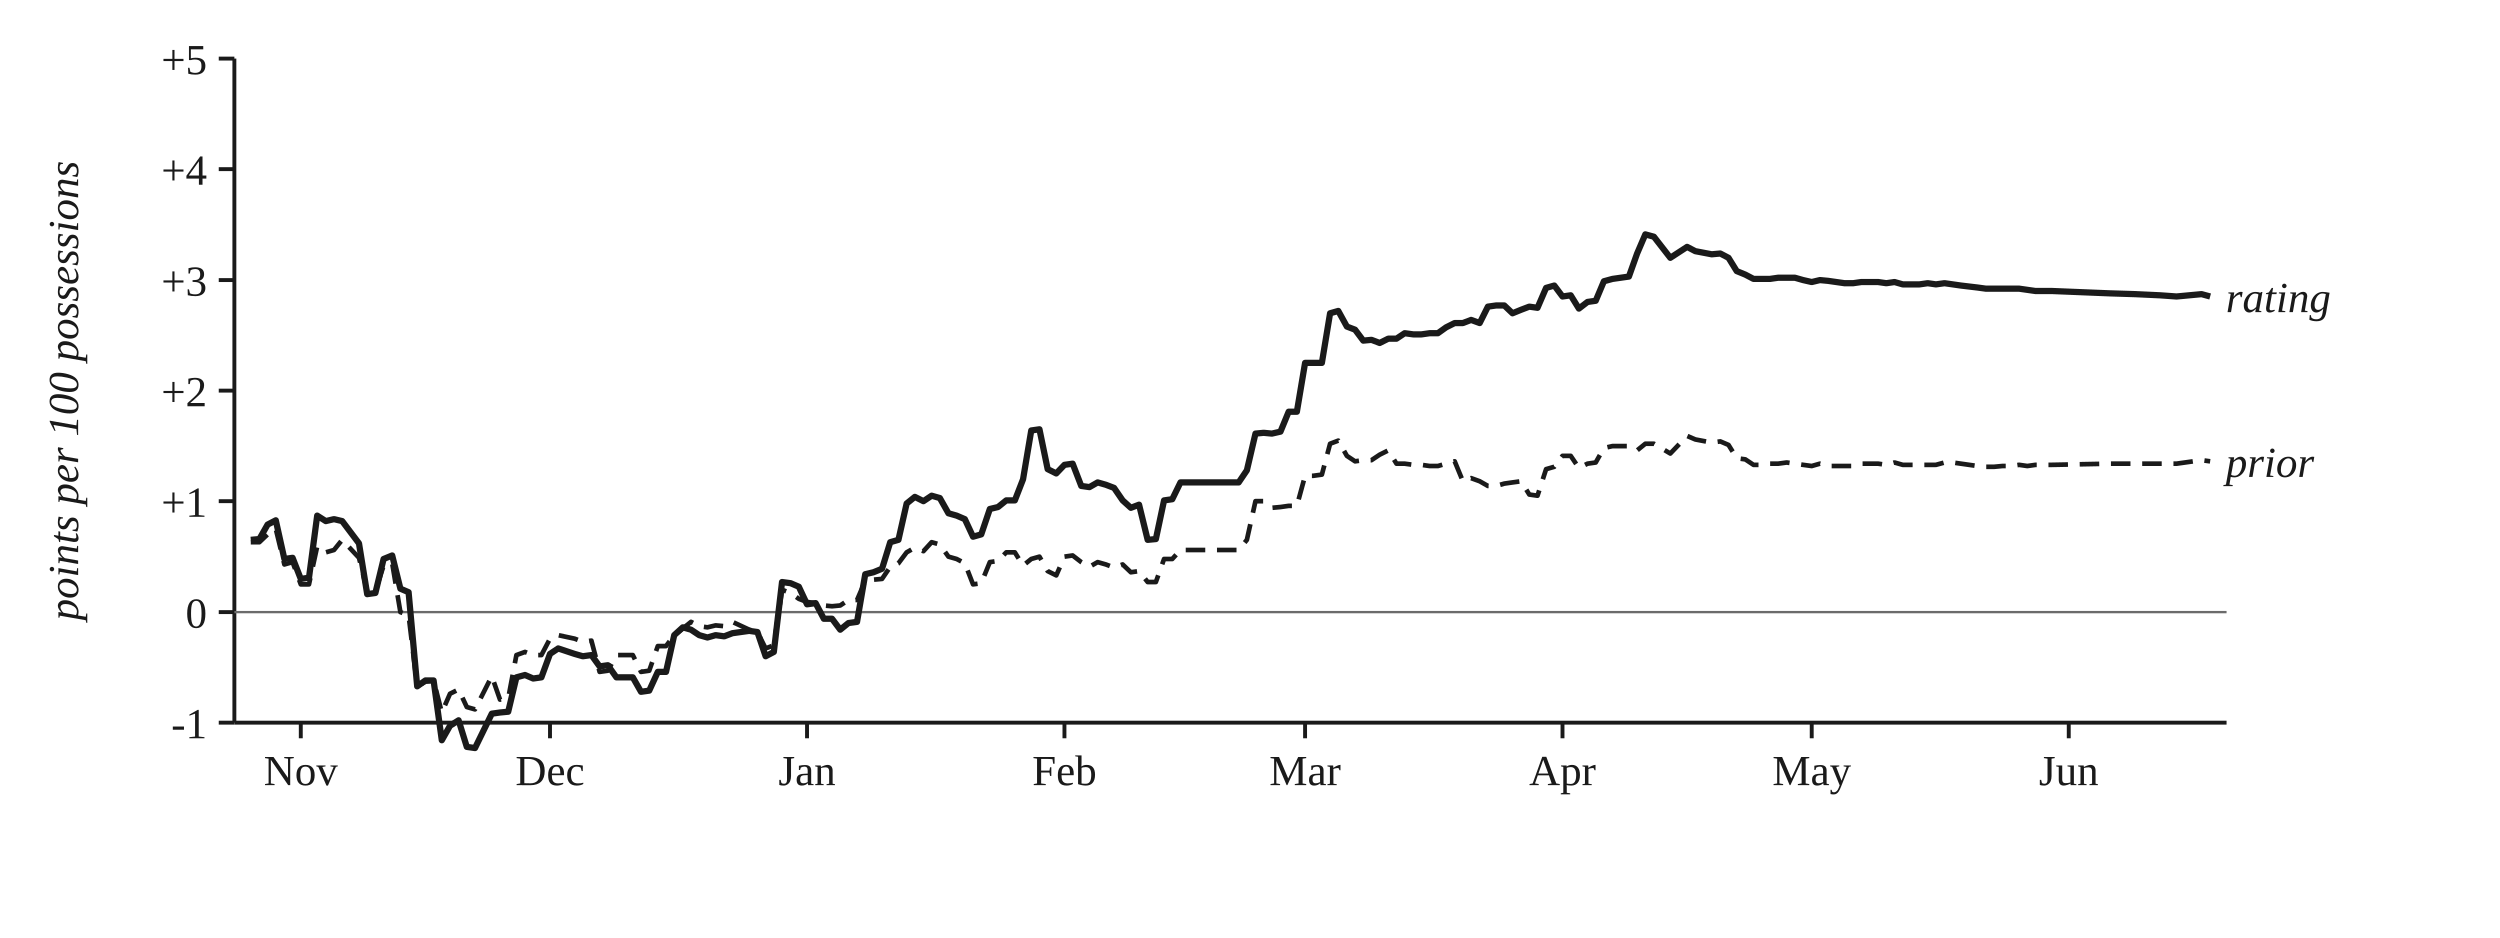
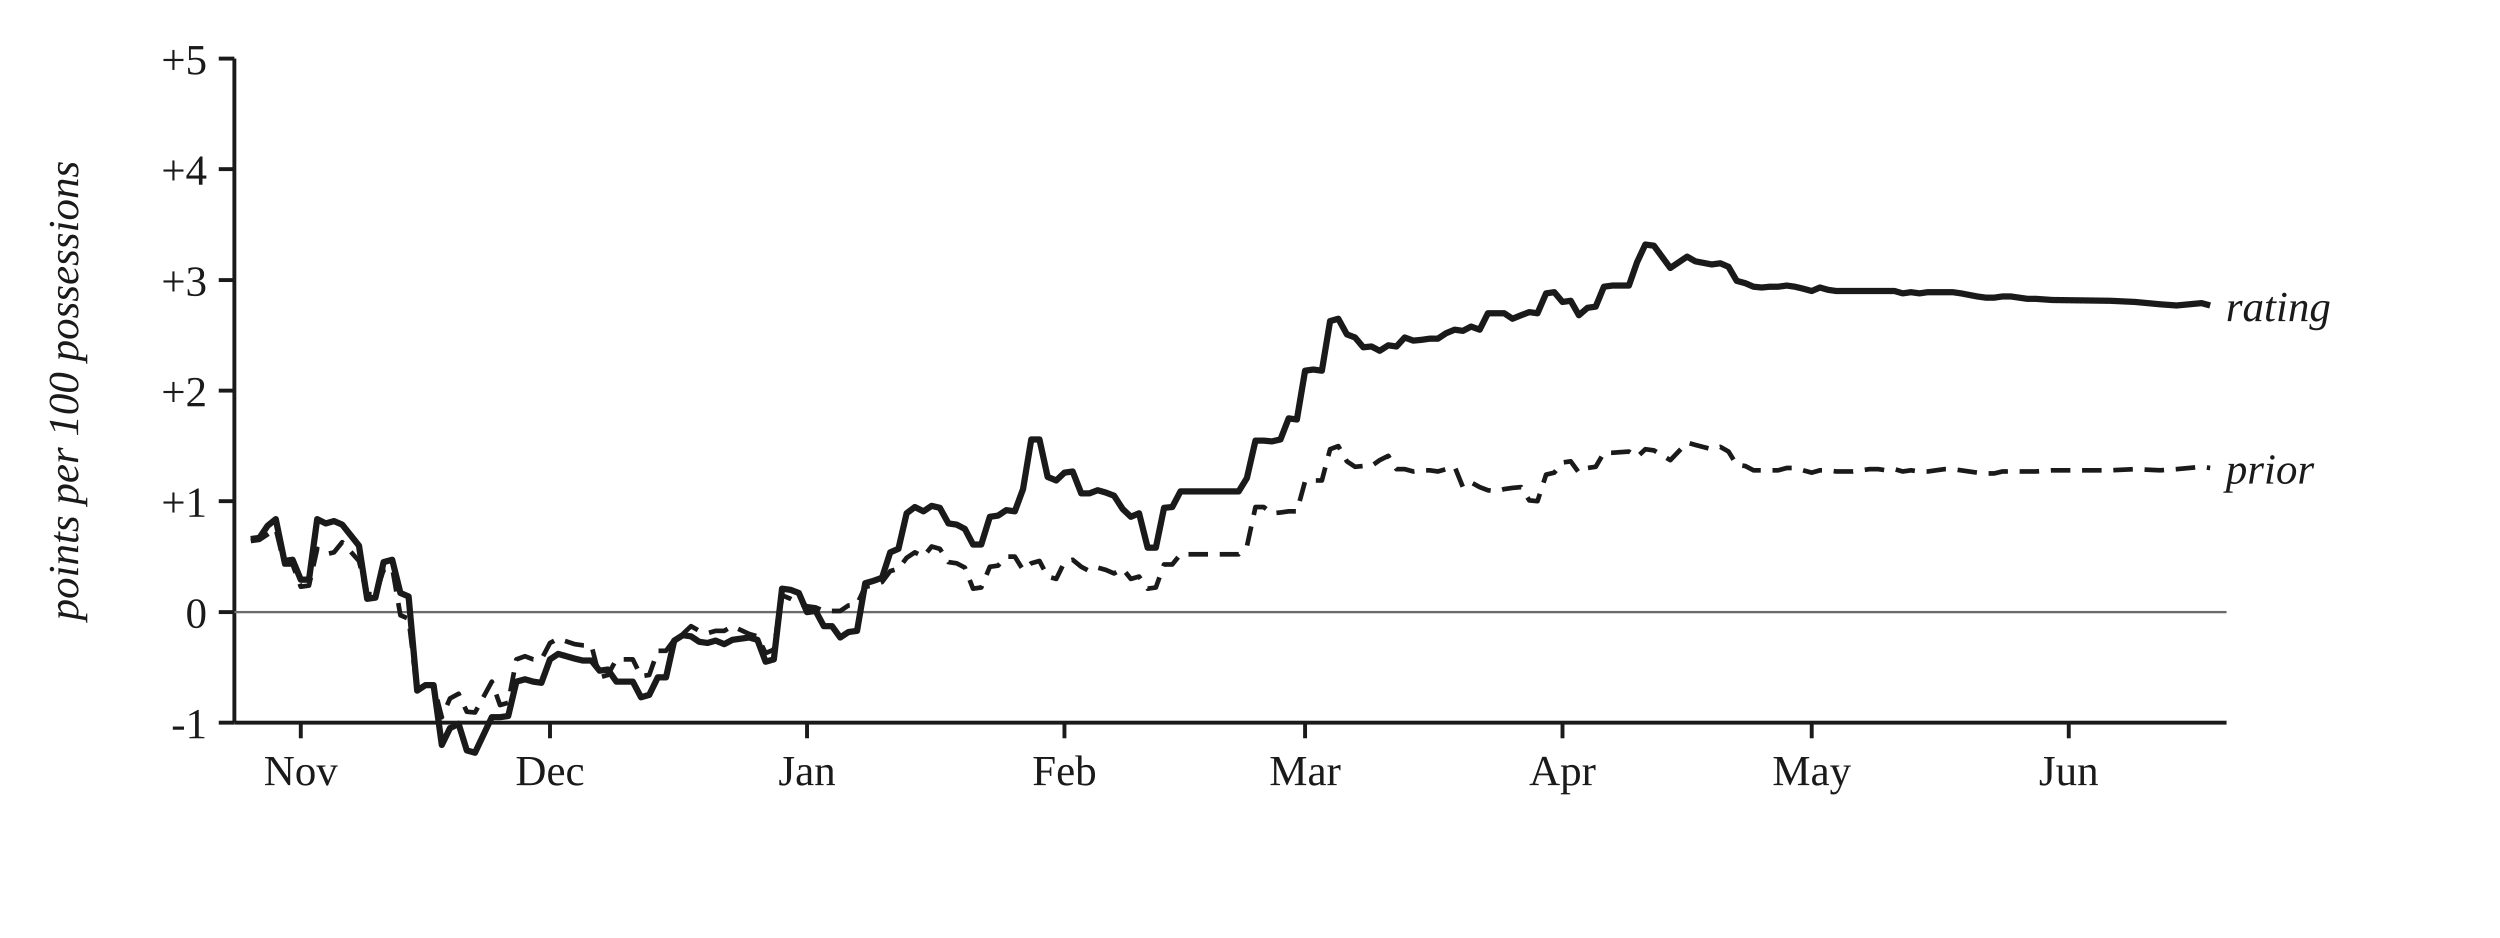
<svg xmlns="http://www.w3.org/2000/svg" viewBox="0 0 640 240" width="100%" role="img" aria-label="Line chart: Wembanyama's rating rose from about +0.5 to +2.9 through his rookie season, pulling away from his box-score prior">
  <defs>
    <pattern id="hatch" width="6" height="6" patternUnits="userSpaceOnUse" patternTransform="rotate(45)">
      <rect width="6" height="6" fill="#fbfaf5" />
      <line x1="0" y1="0" x2="0" y2="6" stroke="#1a1a1a" stroke-width="1.4" />
    </pattern>
    <pattern id="dots" width="5" height="5" patternUnits="userSpaceOnUse">
      <rect width="5" height="5" fill="#fbfaf5" />
      <circle cx="2.5" cy="2.5" r=".9" fill="#1a1a1a" />
    </pattern>
    <marker id="arrow" viewBox="0 0 10 10" refX="9" refY="5" markerWidth="7" markerHeight="7" orient="auto-start-reverse">
      <path d="M 0 1 L 9 5 L 0 9 z" fill="#1a1a1a" />
    </marker>
  </defs>
  <line x1="60" y1="15" x2="60" y2="185" stroke="#1a1a1a" stroke-width="1.0" />
  <line x1="60" y1="185" x2="570" y2="185" stroke="#1a1a1a" stroke-width="1.0" />
  <line x1="56" y1="185" x2="60" y2="185" stroke="#1a1a1a" stroke-width="1.0" />
  <text x="53" y="189" font-size="11" text-anchor="end" fill="#1a1a1a">-1</text>
  <line x1="56" y1="156.7" x2="60" y2="156.7" stroke="#1a1a1a" stroke-width="1.0" />
  <text x="53" y="160.7" font-size="11" text-anchor="end" fill="#1a1a1a">0</text>
  <line x1="56" y1="128.3" x2="60" y2="128.3" stroke="#1a1a1a" stroke-width="1.0" />
  <text x="53" y="132.3" font-size="11" text-anchor="end" fill="#1a1a1a">+1</text>
  <line x1="56" y1="100" x2="60" y2="100" stroke="#1a1a1a" stroke-width="1.0" />
  <text x="53" y="104" font-size="11" text-anchor="end" fill="#1a1a1a">+2</text>
  <line x1="56" y1="71.7" x2="60" y2="71.7" stroke="#1a1a1a" stroke-width="1.0" />
  <text x="53" y="75.7" font-size="11" text-anchor="end" fill="#1a1a1a">+3</text>
  <line x1="56" y1="43.3" x2="60" y2="43.3" stroke="#1a1a1a" stroke-width="1.0" />
  <text x="53" y="47.3" font-size="11" text-anchor="end" fill="#1a1a1a">+4</text>
  <line x1="56" y1="15" x2="60" y2="15" stroke="#1a1a1a" stroke-width="1.0" />
  <text x="53" y="19" font-size="11" text-anchor="end" fill="#1a1a1a">+5</text>
  <text x="20" y="100" font-size="11" text-anchor="middle" fill="#1a1a1a" font-style="italic" transform="rotate(-90 20 100)">points per 100 possessions</text>
  <line x1="77" y1="185" x2="77" y2="189" stroke="#1a1a1a" stroke-width="1.0" />
  <text x="77" y="201" font-size="11" text-anchor="middle" fill="#1a1a1a">Nov</text>
  <line x1="140.8" y1="185" x2="140.8" y2="189" stroke="#1a1a1a" stroke-width="1.0" />
  <text x="140.8" y="201" font-size="11" text-anchor="middle" fill="#1a1a1a">Dec</text>
  <line x1="206.6" y1="185" x2="206.6" y2="189" stroke="#1a1a1a" stroke-width="1.0" />
  <text x="206.6" y="201" font-size="11" text-anchor="middle" fill="#1a1a1a">Jan</text>
  <line x1="272.5" y1="185" x2="272.5" y2="189" stroke="#1a1a1a" stroke-width="1.0" />
  <text x="272.5" y="201" font-size="11" text-anchor="middle" fill="#1a1a1a">Feb</text>
  <line x1="334.1" y1="185" x2="334.1" y2="189" stroke="#1a1a1a" stroke-width="1.0" />
  <text x="334.1" y="201" font-size="11" text-anchor="middle" fill="#1a1a1a">Mar</text>
  <line x1="400" y1="185" x2="400" y2="189" stroke="#1a1a1a" stroke-width="1.0" />
  <text x="400" y="201" font-size="11" text-anchor="middle" fill="#1a1a1a">Apr</text>
  <line x1="463.8" y1="185" x2="463.8" y2="189" stroke="#1a1a1a" stroke-width="1.0" />
  <text x="463.8" y="201" font-size="11" text-anchor="middle" fill="#1a1a1a">May</text>
  <line x1="529.6" y1="185" x2="529.6" y2="189" stroke="#1a1a1a" stroke-width="1.0" />
  <text x="529.6" y="201" font-size="11" text-anchor="middle" fill="#1a1a1a">Jun</text>
  <line x1="60" y1="156.7" x2="570" y2="156.7" stroke="#6b6b6b" stroke-width="0.6" />
-   <polyline points="64.2,138.2 66.4,138 68.5,134.3 70.6,133.2 72.8,143.1 74.9,142.8 77,148.2 79.1,147.9 81.2,132 83.4,133.4 85.5,132.9 87.6,133.4 91.9,139.1 94,152.1 96.1,151.8 98.2,143.1 100.4,142.2 102.5,150.7 104.6,151.6 106.8,175.7 108.9,174.2 111,174.2 113.1,189.5 115.2,185.8 117.4,184.4 119.5,191.2 121.6,191.5 125.9,182.7 128,182.4 130.1,182.2 132.2,173.4 134.4,172.8 136.5,173.7 138.6,173.4 140.8,167.4 142.9,166 147.1,167.4 149.2,168 151.4,167.7 153.5,170.6 155.6,170.3 157.8,173.4 162,173.4 164.1,177.1 166.2,176.8 168.4,172 170.5,172 172.6,162.6 174.8,160.6 176.9,161.2 179,162.6 181.1,163.2 183.2,162.6 185.4,162.9 187.5,162.1 191.8,161.5 193.9,161.8 196,168 198.1,166.9 200.2,149 202.4,149.3 204.5,150.2 206.6,154.7 208.8,154.4 210.9,158.4 213,158.4 215.1,161.2 217.2,159.5 219.4,159.2 221.5,147 223.6,146.5 225.8,145.6 227.9,138.8 230,138.2 232.1,128.9 234.2,127.2 236.4,128.3 238.5,126.9 240.6,127.5 242.8,131.4 244.9,132 247,132.9 249.1,137.4 251.2,136.8 253.4,130.3 255.5,129.8 257.6,128.1 259.8,128.1 261.9,122.7 264,110.2 266.1,109.9 268.2,120.1 270.4,121.2 272.5,119 274.6,118.7 276.8,124.4 278.9,124.7 281,123.5 283.1,124.1 285.2,124.9 287.4,128.1 289.5,130 291.6,129.2 293.8,138.2 295.9,138 298,128.1 300.1,127.8 302.2,123.5 317.1,123.5 319.2,120.4 321.4,111 323.5,110.8 325.6,111 327.8,110.5 329.9,105.4 332,105.4 334.1,92.9 336.2,92.9 338.4,92.9 340.5,80.2 342.6,79.6 344.8,83.6 346.9,84.4 349,87.2 351.1,87 353.2,87.8 355.4,86.7 357.5,86.7 359.6,85.3 361.8,85.6 363.9,85.6 366,85.3 368.1,85.3 370.2,83.8 372.4,82.7 374.5,82.7 376.6,81.9 378.8,82.7 380.9,78.5 383,78.2 385.1,78.2 387.2,80.2 389.4,79.3 391.5,78.5 393.6,78.8 395.8,73.7 397.9,73.1 400,75.9 402.1,75.6 404.2,79 406.4,77.3 408.5,77 410.6,72 412.8,71.4 417,70.8 419.1,64.9 421.2,60 423.4,60.6 427.6,66 431.9,63.2 434,64.3 438.2,65.1 440.4,64.9 442.5,66 444.6,69.4 446.8,70.3 448.9,71.4 451,71.4 453.1,71.4 455.2,71.1 457.4,71.1 459.5,71.1 461.6,71.7 463.8,72.2 465.9,71.7 468,71.9 470.1,72.2 472.2,72.5 474.4,72.5 476.5,72.2 478.6,72.2 480.8,72.2 482.9,72.5 485,72.2 487.1,72.8 489.2,72.8 491.4,72.8 493.5,72.5 495.6,72.8 497.8,72.5 499.9,72.8 502,73.1 506.2,73.6 508.4,73.9 510.5,73.9 512.6,73.9 514.8,73.9 516.9,73.9 519,74.2 521.1,74.5 525.4,74.5 540.2,75.1 546.6,75.3 553,75.6 557.2,75.9 563.6,75.3 565.8,75.9" fill="none" stroke="#1a1a1a" stroke-width="1.6" stroke-linejoin="round" />
-   <polyline points="64.2,138.8 66.4,138.8 68.5,136.8 70.6,135.4 72.8,144.5 74.9,143.9 77,149.6 79.1,149.6 81.2,139.9 83.4,141.4 85.5,140.8 87.6,138.2 91.9,142.8 94,151.3 96.1,151.3 98.2,144.8 100.4,144.2 102.5,156.7 104.6,157.5 106.8,175.7 108.9,174.5 111,174.2 113.1,182.4 115.2,177.6 117.4,176.5 119.5,181 121.6,181.6 125.9,173.1 128,179.1 130.1,178.8 132.2,167.7 134.4,166.9 136.5,167.7 138.6,167.7 140.8,163.5 142.9,162.6 147.1,163.5 149.2,164.3 151.4,164 153.5,172 155.6,171.7 157.8,167.7 162,167.7 164.1,172 166.2,171.7 168.4,165.4 170.5,165.4 172.6,162.6 174.8,160.9 176.9,159.2 179,160.3 181.1,160.6 183.2,160.1 185.4,160.3 187.5,159.2 191.8,161.2 193.9,161.8 196,166 198.1,165.2 200.2,151 202.4,151.8 204.5,153.3 206.6,154.1 208.8,154.4 210.9,155 213,155.2 215.1,155 217.2,153.6 219.4,153.6 221.5,148.7 223.6,148.4 225.8,148.2 227.9,145.1 230,144.2 232.1,141.4 234.2,140.2 236.4,141.1 238.5,138.8 240.6,139.4 242.8,142.5 244.9,143.1 247,144.2 249.1,149.6 251.2,149.3 253.4,143.9 255.5,143.6 257.6,141.4 259.8,141.4 261.9,144.8 264,143.1 266.1,142.5 268.2,146.2 270.4,147.3 272.5,142.5 274.6,142.2 276.8,143.9 278.9,145.1 281,143.9 283.1,144.5 285.2,145.3 287.4,144.5 289.5,146.5 291.6,146.2 293.8,149 295.9,149 298,143.1 300.1,143.1 302.2,140.8 317.1,140.8 319.2,138.2 321.4,128.3 323.5,128.3 325.6,130 327.8,129.8 329.9,129.5 332,129.5 334.1,121.8 336.2,121.8 338.4,121.5 340.5,113.6 342.6,112.8 344.8,116.7 346.9,118.1 349,117.8 351.1,117.8 353.2,116.4 355.4,115.3 357.5,118.7 359.6,118.7 361.8,119 363.9,119 366,119.3 368.1,119.3 370.2,118.7 372.4,118.1 374.5,123.2 376.6,122.4 378.8,123.2 380.9,124.4 383,124.4 385.1,123.8 387.2,123.5 389.4,123.2 391.5,126.6 393.6,126.9 395.8,120.1 397.9,119.5 400,116.7 402.1,116.7 404.2,119.8 406.4,118.7 408.5,118.4 410.6,114.7 412.8,114.2 417,114.2 419.1,115.3 421.2,113.6 423.4,113.6 427.6,116.1 431.9,111.6 434,112.5 438.2,113.3 440.4,113 442.5,113.9 444.6,117.3 446.8,117.6 448.9,119 451,119 453.1,118.7 455.2,118.7 457.4,118.4 459.5,118.7 461.6,119 463.8,119.3 465.9,118.7 468,119.3 470.1,119.3 472.2,119.3 474.4,119.3 476.5,118.7 478.6,118.7 480.8,118.7 482.9,119 485,118.4 487.1,119 489.2,119 491.4,119 493.5,119 495.6,119 497.8,118.4 499.9,118.4 502,118.7 506.2,119.3 508.4,119.5 510.5,119.5 512.6,119.3 514.8,119.3 516.9,119 519,119.3 521.1,119 525.4,119 540.2,118.7 546.6,118.7 553,118.7 557.2,118.7 563.6,117.8 565.8,118.1" fill="none" stroke="#1a1a1a" stroke-width="1.2" stroke-linejoin="round" stroke-dasharray="5 3" />
-   <text x="569.8" y="79.9" font-size="11" text-anchor="start" fill="#1a1a1a" font-style="italic">rating</text>
-   <text x="569.8" y="122.1" font-size="11" text-anchor="start" fill="#1a1a1a" font-style="italic">prior</text>
+   <polyline points="64.2,138 66.4,137.7 68.5,134.6 70.6,132.9 72.8,143.6 74.9,143.3 77,148.4 79.1,148.4 81.2,132.9 83.4,134 85.5,133.4 87.6,134.3 91.9,139.7 94,153.3 96.1,153 98.2,143.9 100.4,143.3 102.5,151.8 104.6,152.7 106.8,176.8 108.9,175.4 111,175.4 113.1,190.7 115.2,186.4 117.4,185.3 119.5,192.1 121.6,192.7 125.9,183.6 128,183.6 130.1,183.3 132.2,174.5 134.4,173.9 136.5,174.5 138.6,174.8 140.8,168.8 142.9,167.4 147.1,168.6 149.2,169.1 151.4,169.1 153.5,171.7 155.6,171.4 157.8,174.5 162,174.5 164.1,178.5 166.2,177.9 168.4,173.4 170.5,173.4 172.6,164 174.8,162.6 176.9,162.9 179,164.3 181.1,164.6 183.2,164 185.4,164.9 187.5,163.8 191.8,163.2 193.9,163.8 196,169.4 198.1,168.8 200.2,150.7 202.4,151 204.5,151.8 206.6,156.7 208.8,156.4 210.9,160.3 213,160.3 215.1,163.2 217.2,161.8 219.4,161.5 221.5,149.3 223.6,148.7 225.8,147.9 227.9,141.4 230,140.5 232.1,131.4 234.2,129.8 236.4,130.9 238.5,129.5 240.6,130 242.8,134 244.9,134.3 247,135.4 249.1,139.4 251.2,139.4 253.4,132.3 255.5,132 257.6,130.6 259.8,130.9 261.9,125.2 264,112.5 266.1,112.5 268.2,122.1 270.4,123 272.5,121 274.6,120.7 276.8,126.3 278.9,126.3 281,125.5 283.1,126.1 285.2,126.9 287.4,130.3 289.5,132.3 291.6,131.4 293.8,140.2 295.9,140.2 298,130 300.1,129.8 302.2,125.8 317.1,125.8 319.2,122.4 321.4,112.8 323.5,112.8 325.6,113 327.8,112.5 329.9,107.1 332,107.4 334.1,94.9 336.2,94.6 338.4,94.9 340.5,82.2 342.6,81.6 344.8,85.6 346.9,86.4 349,88.9 351.1,88.7 353.2,89.8 355.4,88.4 357.5,88.7 359.6,86.4 361.8,87.2 363.9,87 366,86.7 368.1,86.7 370.2,85.3 372.4,84.4 374.5,84.7 376.6,83.6 378.8,84.4 380.9,80.2 383,80.2 385.1,80.2 387.2,81.6 389.4,80.7 391.5,79.9 393.6,80.2 395.8,75.1 397.9,74.8 400,77.3 402.1,77 404.2,80.7 406.4,78.8 408.5,78.5 410.6,73.4 412.8,73.1 417,73.1 419.1,67.1 421.2,62.6 423.4,62.9 427.6,68.6 431.9,65.7 434,66.9 438.2,67.7 440.4,67.4 442.5,68.3 444.6,71.9 446.8,72.5 448.9,73.4 451,73.6 453.1,73.4 455.2,73.4 457.4,73.1 459.5,73.4 461.6,73.9 463.8,74.5 465.9,73.6 468,74.2 470.1,74.5 472.2,74.5 474.4,74.5 476.5,74.5 478.6,74.5 480.8,74.5 482.9,74.5 485,74.5 487.1,75.1 489.2,74.8 491.4,75.1 493.5,74.8 495.6,74.8 497.8,74.8 499.9,74.8 502,75.1 506.2,75.9 508.4,76.2 510.5,76.2 512.6,75.9 514.8,75.9 516.9,76.2 519,76.5 521.1,76.5 525.4,76.8 540.2,77 546.6,77.3 553,77.9 557.2,78.2 563.6,77.6 565.8,78.2" fill="none" stroke="#1a1a1a" stroke-width="1.6" stroke-linejoin="round" />
+   <polyline points="64.2,138.5 66.4,138.2 68.5,136.8 70.6,135.4 72.8,144.5 74.9,144.5 77,150.2 79.1,149.9 81.2,140.5 83.4,141.9 85.5,141.4 87.6,138.8 91.9,143.6 94,152.1 96.1,152.1 98.2,145.9 100.4,145.3 102.5,157.5 104.6,158.4 106.8,176.5 108.9,175.4 111,175.4 113.1,183.6 115.2,178.8 117.4,177.6 119.5,182.2 121.6,182.4 125.9,174.5 128,180.5 130.1,179.9 132.2,168.8 134.4,168 136.5,168.8 138.6,168.8 140.8,164.6 142.9,163.5 147.1,164.9 149.2,165.2 151.4,165.2 153.5,173.4 155.6,172.8 157.8,168.8 162,168.8 164.1,173.1 166.2,172.8 168.4,166.6 170.5,166.6 172.6,163.8 174.8,162.3 176.9,160.3 179,161.5 181.1,162.1 183.2,161.5 185.4,161.5 187.5,160.3 191.8,162.3 193.9,162.9 196,167.2 198.1,166.3 200.2,152.4 202.4,153.3 204.5,154.4 206.6,155.2 208.8,155.5 210.9,156.4 213,156.4 215.1,156.4 217.2,155 219.4,154.7 221.5,150.2 223.6,149.9 225.8,149 227.9,146.2 230,145.6 232.1,142.8 234.2,141.4 236.4,142.5 238.5,139.9 240.6,140.5 242.8,143.9 244.9,144.2 247,145.3 249.1,150.7 251.2,150.4 253.4,145.1 255.5,144.8 257.6,142.5 259.8,142.5 261.9,145.9 264,144.2 266.1,143.6 268.2,147.6 270.4,148.2 272.5,143.9 274.6,143.3 276.8,145.1 278.9,146.2 281,145.3 283.1,145.9 285.2,146.8 287.4,145.6 289.5,148.2 291.6,147.6 293.8,150.7 295.9,150.4 298,144.5 300.1,144.5 302.2,141.9 317.1,141.9 319.2,139.9 321.4,129.8 323.5,129.8 325.6,131.4 327.8,131.2 329.9,130.9 332,130.9 334.1,123.2 336.2,123 338.4,123 340.5,115 342.6,114.2 344.8,118.1 346.9,119.5 349,119.3 351.1,119.3 353.2,117.8 355.4,116.7 357.5,120.1 359.6,120.1 361.8,120.7 363.9,120.4 366,120.4 368.1,120.7 370.2,120.1 372.4,119.5 374.5,124.7 376.6,123.5 378.8,124.7 380.9,125.5 383,125.8 385.1,125.2 387.2,124.9 389.4,124.7 391.5,128.1 393.6,128.3 395.8,121.5 397.9,121 400,118.4 402.1,118.1 404.2,121 406.4,119.8 408.5,119.5 410.6,115.9 412.8,115.9 417,115.6 419.1,117 421.2,115 423.4,115.3 427.6,117.8 431.9,113.3 434,113.9 438.2,115 440.4,114.4 442.5,115.6 444.6,119 446.8,119.3 448.9,120.4 451,120.4 453.1,120.4 455.2,120.4 457.4,119.8 459.5,119.8 461.6,120.4 463.8,121 465.9,120.4 468,120.4 470.1,120.7 472.2,120.7 474.4,120.7 476.5,120.4 478.6,120.1 480.8,120.1 482.9,120.4 485,120.1 487.1,120.7 489.2,120.4 491.4,120.7 493.5,120.7 495.6,120.4 497.8,120.1 499.9,120.1 502,120.4 506.2,121 508.4,121.2 510.5,121.2 512.6,120.7 514.8,120.7 516.9,120.7 519,120.7 521.1,120.7 525.4,120.4 540.2,120.4 546.6,120.1 553,120.4 557.2,120.1 563.6,119.5 565.8,119.8" fill="none" stroke="#1a1a1a" stroke-width="1.2" stroke-linejoin="round" stroke-dasharray="5 3" />
+   <text x="569.8" y="82.2" font-size="11" text-anchor="start" fill="#1a1a1a" font-style="italic">rating</text>
+   <text x="569.8" y="123.8" font-size="11" text-anchor="start" fill="#1a1a1a" font-style="italic">prior</text>
</svg>
